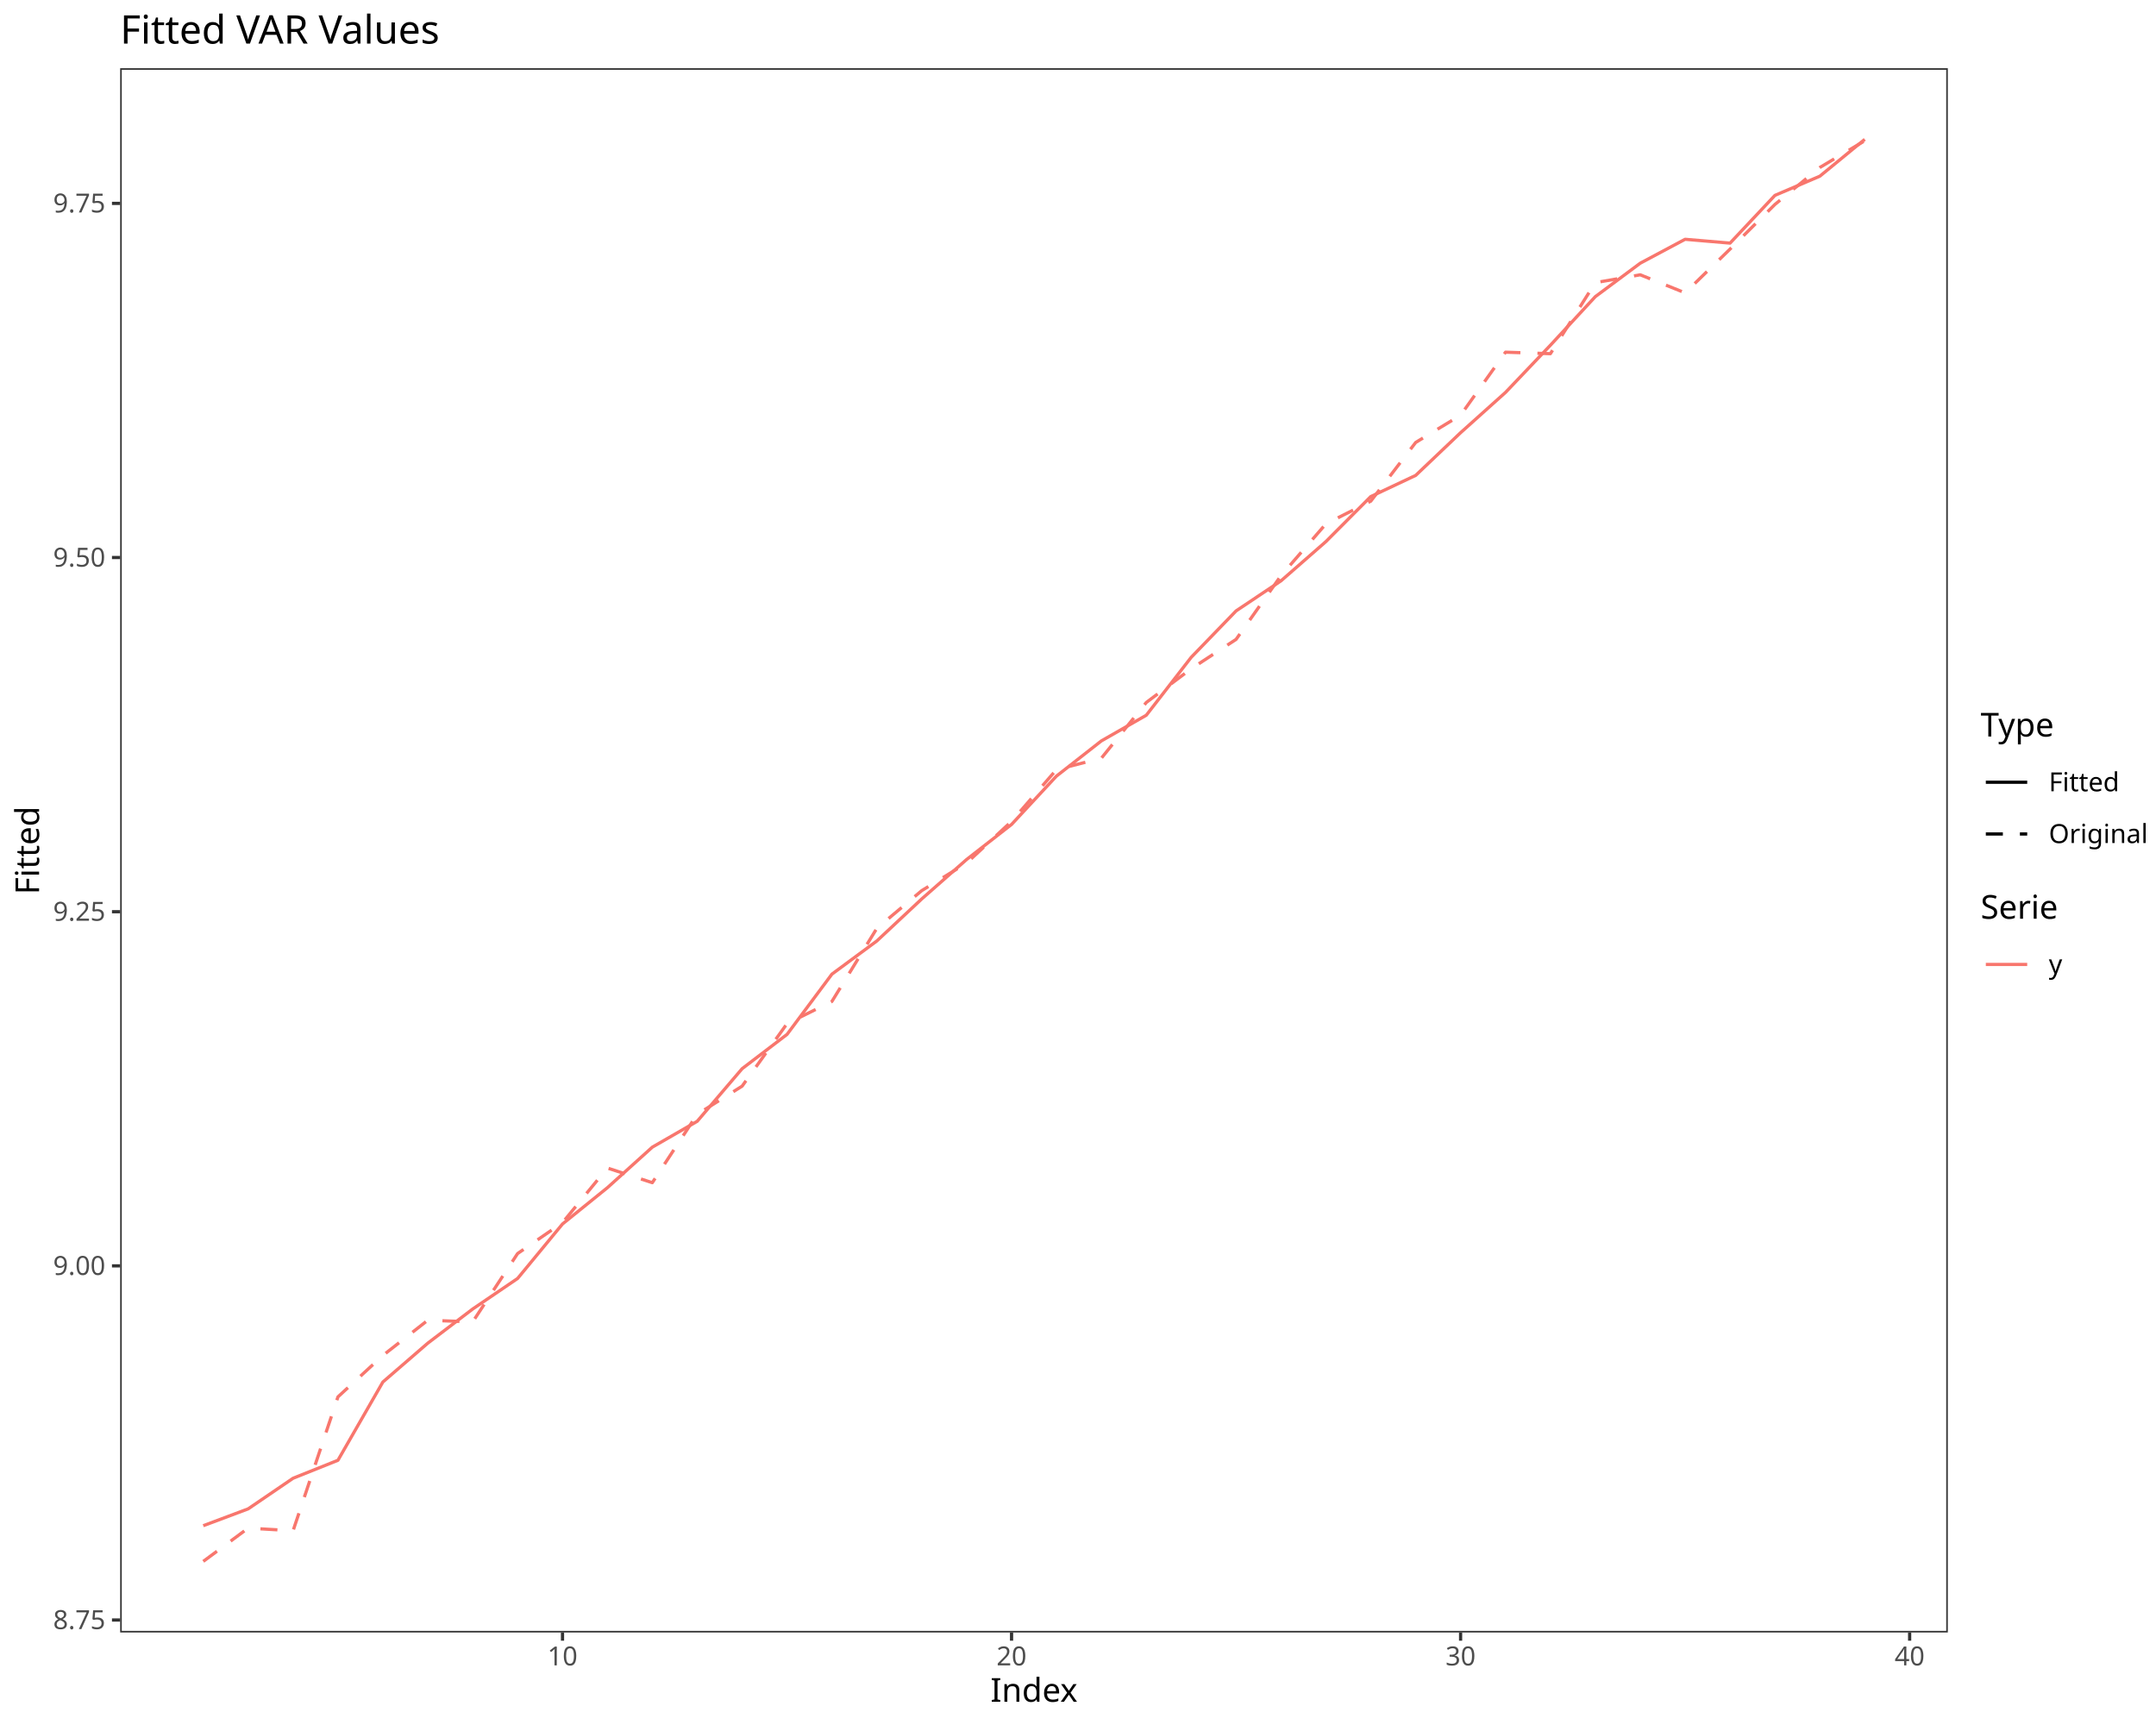
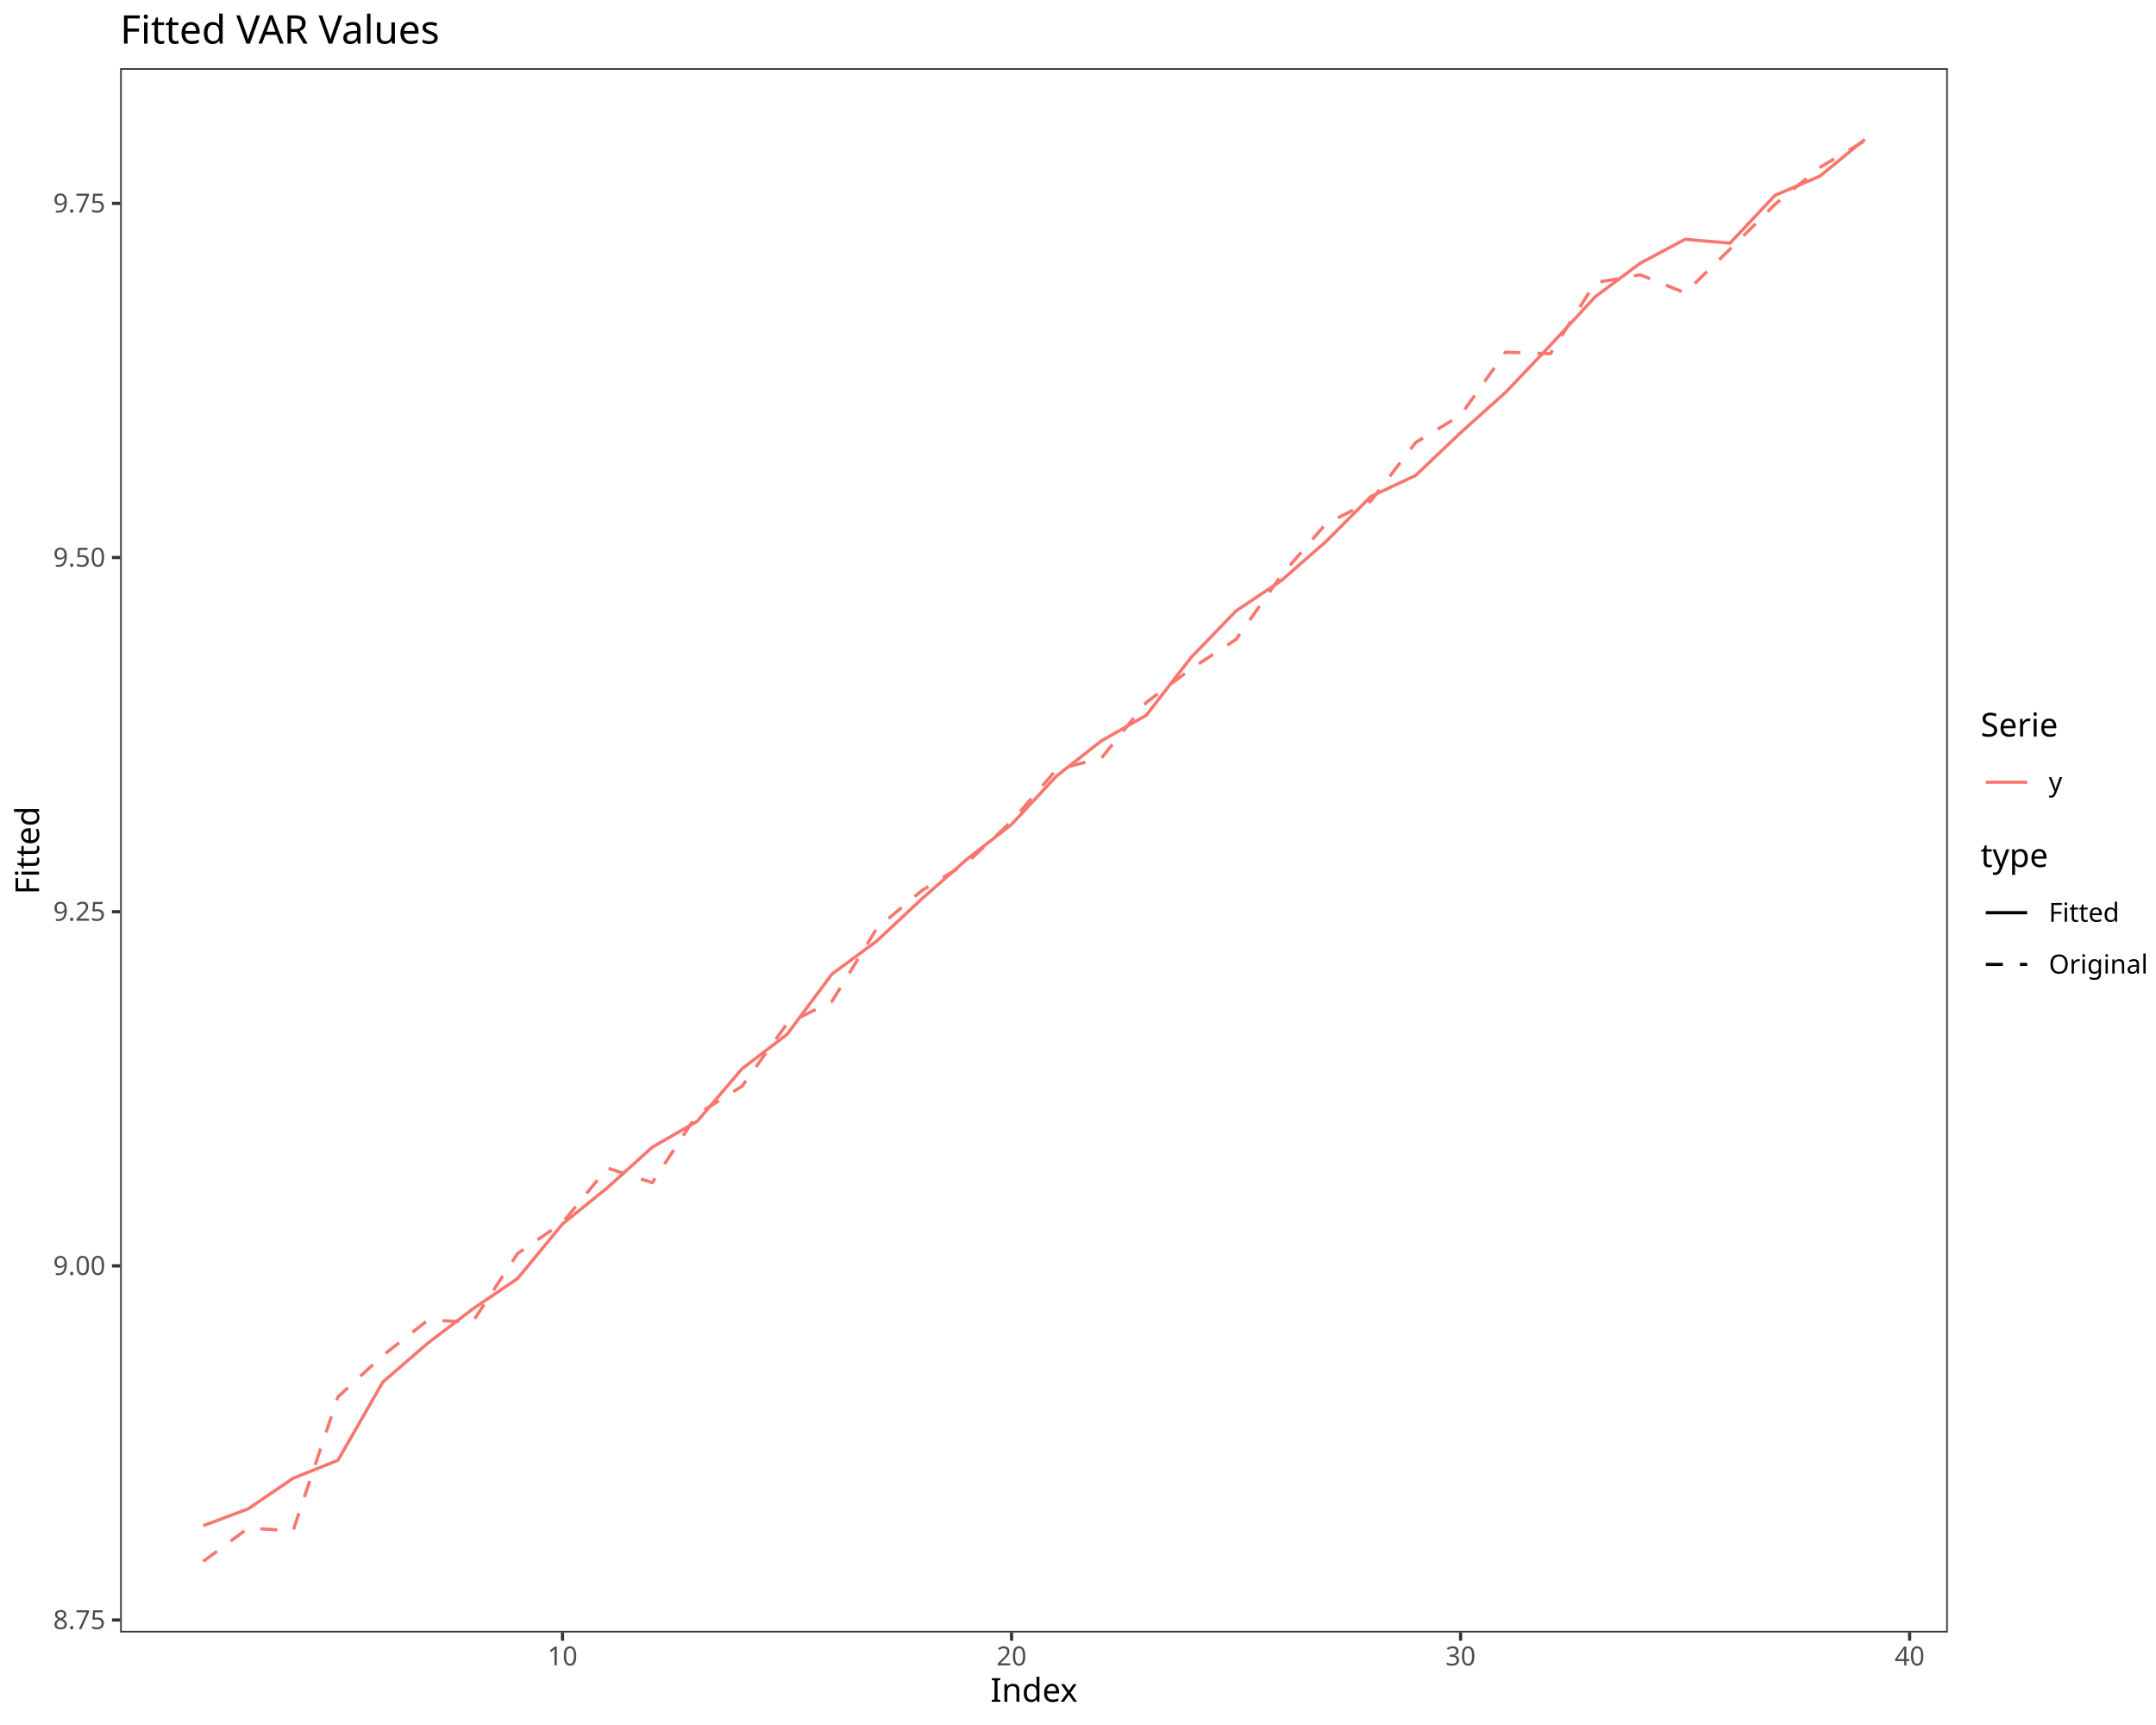
<svg xmlns="http://www.w3.org/2000/svg" class="svglite" data-engine-version="2.0" width="720.00pt" height="576.00pt" viewBox="0 0 720.00 576.00">
  <defs>
    <style type="text/css">
    .svglite line, .svglite polyline, .svglite polygon, .svglite path, .svglite rect, .svglite circle {
      fill: none;
      stroke: #000000;
      stroke-linecap: round;
      stroke-linejoin: round;
      stroke-miterlimit: 10.00;
    }
  </style>
  </defs>
  <rect width="100%" height="100%" style="stroke: none; fill: #FFFFFF;" />
  <defs>
    <clipPath id="cpMC4wMHw3MjAuMDB8MC4wMHw1NzYuMDA=">
      <rect x="0.00" y="0.00" width="720.00" height="576.00" />
    </clipPath>
  </defs>
  <g clip-path="url(#cpMC4wMHw3MjAuMDB8MC4wMHw1NzYuMDA=)">
    <rect x="0.00" y="0.00" width="720.00" height="576.00" style="stroke-width: 1.07; stroke: #FFFFFF; fill: #FFFFFF;" />
  </g>
  <defs>
    <clipPath id="cpNDAuMTN8NjUwLjQ4fDIyLjc4fDU0NS4xMQ==">
      <rect x="40.13" y="22.78" width="610.35" height="522.33" />
    </clipPath>
  </defs>
  <g clip-path="url(#cpNDAuMTN8NjUwLjQ4fDIyLjc4fDU0NS4xMQ==)">
    <rect x="40.13" y="22.78" width="610.35" height="522.33" style="stroke-width: 1.07; stroke: none; fill: #FFFFFF;" />
    <polyline points="67.88,509.45 82.87,503.83 97.87,493.61 112.86,487.60 127.86,461.47 142.86,448.50 157.85,437.10 172.85,426.90 187.85,408.70 202.84,396.59 217.84,383.05 232.83,374.42 247.83,356.85 262.83,345.40 277.82,325.28 292.82,314.20 307.82,300.16 322.81,286.99 337.81,275.29 352.80,259.15 367.80,247.40 382.80,238.83 397.79,219.50 412.79,203.99 427.79,193.95 442.78,180.85 457.78,165.80 472.77,158.74 487.77,144.48 502.77,131.03 517.76,115.28 532.76,99.05 547.76,87.89 562.75,79.90 577.75,81.18 592.74,65.24 607.74,58.83 622.74,46.53 " style="stroke-width: 1.07; stroke: #F8766D; stroke-linecap: butt;" />
    <polyline points="67.88,521.37 82.87,510.26 97.87,511.13 112.86,466.43 127.86,452.61 142.86,440.84 157.85,441.40 172.85,418.58 187.85,408.26 202.84,390.02 217.84,394.91 232.83,372.08 247.83,362.68 262.83,341.81 277.82,334.39 292.82,309.99 307.82,297.39 322.81,288.17 337.81,274.26 352.80,257.00 367.80,253.17 382.80,234.57 397.79,223.30 412.79,213.50 427.79,192.22 442.78,174.94 457.78,167.34 472.77,147.74 487.77,138.64 502.77,117.60 517.76,118.10 532.76,94.38 547.76,91.76 562.75,97.79 577.75,83.17 592.74,68.27 607.74,55.92 622.74,46.99 " style="stroke-width: 1.07; stroke: #F8766D; stroke-dasharray: 5.69,5.69; stroke-linecap: butt;" />
    <rect x="40.13" y="22.78" width="610.35" height="522.33" style="stroke-width: 1.07; stroke: #333333;" />
  </g>
  <g clip-path="url(#cpMC4wMHw3MjAuMDB8MC4wMHw1NzYuMDA=)">
    <text x="35.20" y="543.97" text-anchor="end" style="font-size: 8.80px; fill: #4D4D4D; font-family: sans;" textLength="17.13px" lengthAdjust="spacingAndGlyphs">8.75</text>
    <text x="35.20" y="425.71" text-anchor="end" style="font-size: 8.80px; fill: #4D4D4D; font-family: sans;" textLength="17.13px" lengthAdjust="spacingAndGlyphs">9.00</text>
    <text x="35.20" y="307.45" text-anchor="end" style="font-size: 8.80px; fill: #4D4D4D; font-family: sans;" textLength="17.13px" lengthAdjust="spacingAndGlyphs">9.25</text>
    <text x="35.20" y="189.20" text-anchor="end" style="font-size: 8.80px; fill: #4D4D4D; font-family: sans;" textLength="17.13px" lengthAdjust="spacingAndGlyphs">9.50</text>
    <text x="35.20" y="70.94" text-anchor="end" style="font-size: 8.80px; fill: #4D4D4D; font-family: sans;" textLength="17.13px" lengthAdjust="spacingAndGlyphs">9.75</text>
    <polyline points="37.39,540.94 40.13,540.94 " style="stroke-width: 1.07; stroke: #333333; stroke-linecap: butt;" />
    <polyline points="37.39,422.68 40.13,422.68 " style="stroke-width: 1.07; stroke: #333333; stroke-linecap: butt;" />
    <polyline points="37.39,304.43 40.13,304.43 " style="stroke-width: 1.07; stroke: #333333; stroke-linecap: butt;" />
    <polyline points="37.39,186.17 40.13,186.17 " style="stroke-width: 1.07; stroke: #333333; stroke-linecap: butt;" />
    <polyline points="37.39,67.91 40.13,67.91 " style="stroke-width: 1.07; stroke: #333333; stroke-linecap: butt;" />
    <polyline points="187.85,547.85 187.85,545.11 " style="stroke-width: 1.07; stroke: #333333; stroke-linecap: butt;" />
    <polyline points="337.81,547.85 337.81,545.11 " style="stroke-width: 1.07; stroke: #333333; stroke-linecap: butt;" />
    <polyline points="487.77,547.85 487.77,545.11 " style="stroke-width: 1.07; stroke: #333333; stroke-linecap: butt;" />
    <polyline points="637.73,547.85 637.73,545.11 " style="stroke-width: 1.07; stroke: #333333; stroke-linecap: butt;" />
    <text x="187.85" y="556.10" text-anchor="middle" style="font-size: 8.80px; fill: #4D4D4D; font-family: sans;" textLength="9.79px" lengthAdjust="spacingAndGlyphs">10</text>
    <text x="337.81" y="556.10" text-anchor="middle" style="font-size: 8.80px; fill: #4D4D4D; font-family: sans;" textLength="9.79px" lengthAdjust="spacingAndGlyphs">20</text>
    <text x="487.77" y="556.10" text-anchor="middle" style="font-size: 8.80px; fill: #4D4D4D; font-family: sans;" textLength="9.79px" lengthAdjust="spacingAndGlyphs">30</text>
    <text x="637.73" y="556.10" text-anchor="middle" style="font-size: 8.80px; fill: #4D4D4D; font-family: sans;" textLength="9.79px" lengthAdjust="spacingAndGlyphs">40</text>
    <text x="345.31" y="568.24" text-anchor="middle" style="font-size: 11.00px; font-family: sans;" textLength="26.91px" lengthAdjust="spacingAndGlyphs">Index</text>
    <text transform="translate(13.05,283.95) rotate(-90)" text-anchor="middle" style="font-size: 11.00px; font-family: sans;" textLength="27.51px" lengthAdjust="spacingAndGlyphs">Fitted</text>
-     <rect x="661.44" y="237.22" width="53.08" height="49.89" style="stroke-width: 1.07; stroke: none; fill: #FFFFFF;" />
-     <text x="661.44" y="245.93" style="font-size: 11.00px; font-family: sans;" textLength="24.46px" lengthAdjust="spacingAndGlyphs">Type</text>
+     <rect x="661.44" y="237.22" width="27.16" height="32.61" style="stroke-width: 1.07; stroke: none; fill: #FFFFFF;" />
+     <text x="661.44" y="245.93" style="font-size: 11.00px; font-family: sans;" textLength="25.68px" lengthAdjust="spacingAndGlyphs">Serie</text>
    <rect x="661.44" y="252.55" width="17.28" height="17.28" style="stroke-width: 1.07; stroke: none; fill: #FFFFFF;" />
-     <line x1="663.17" y1="261.19" x2="676.99" y2="261.19" style="stroke-width: 1.07; stroke-linecap: butt;" />
-     <rect x="661.44" y="269.83" width="17.28" height="17.28" style="stroke-width: 1.07; stroke: none; fill: #FFFFFF;" />
-     <line x1="663.17" y1="278.47" x2="676.99" y2="278.47" style="stroke-width: 1.07; stroke-dasharray: 5.69,5.69; stroke-linecap: butt;" />
-     <text x="684.20" y="264.22" style="font-size: 8.80px; font-family: sans;" textLength="22.01px" lengthAdjust="spacingAndGlyphs">Fitted</text>
-     <text x="684.20" y="281.50" style="font-size: 8.80px; font-family: sans;" textLength="30.32px" lengthAdjust="spacingAndGlyphs">Original</text>
-     <rect x="661.44" y="298.07" width="27.16" height="32.61" style="stroke-width: 1.07; stroke: none; fill: #FFFFFF;" />
-     <text x="661.44" y="306.78" style="font-size: 11.00px; font-family: sans;" textLength="25.68px" lengthAdjust="spacingAndGlyphs">Serie</text>
+     <line x1="663.17" y1="261.19" x2="676.99" y2="261.19" style="stroke-width: 1.07; stroke: #F8766D; stroke-linecap: butt;" />
+     <text x="684.20" y="264.22" style="font-size: 8.80px; font-family: sans;" textLength="4.40px" lengthAdjust="spacingAndGlyphs">y</text>
+     <rect x="661.44" y="280.79" width="53.08" height="49.89" style="stroke-width: 1.07; stroke: none; fill: #FFFFFF;" />
+     <text x="661.44" y="289.50" style="font-size: 11.00px; font-family: sans;" textLength="20.80px" lengthAdjust="spacingAndGlyphs">type</text>
+     <rect x="661.44" y="296.12" width="17.28" height="17.28" style="stroke-width: 1.07; stroke: none; fill: #FFFFFF;" />
+     <line x1="663.17" y1="304.76" x2="676.99" y2="304.76" style="stroke-width: 1.07; stroke-linecap: butt;" />
    <rect x="661.44" y="313.40" width="17.28" height="17.28" style="stroke-width: 1.07; stroke: none; fill: #FFFFFF;" />
-     <line x1="663.17" y1="322.04" x2="676.99" y2="322.04" style="stroke-width: 1.07; stroke: #F8766D; stroke-linecap: butt;" />
-     <text x="684.20" y="325.07" style="font-size: 8.80px; font-family: sans;" textLength="4.40px" lengthAdjust="spacingAndGlyphs">y</text>
+     <line x1="663.17" y1="322.04" x2="676.99" y2="322.04" style="stroke-width: 1.07; stroke-dasharray: 5.69,5.69; stroke-linecap: butt;" />
+     <text x="684.20" y="307.79" style="font-size: 8.80px; font-family: sans;" textLength="22.01px" lengthAdjust="spacingAndGlyphs">Fitted</text>
+     <text x="684.20" y="325.07" style="font-size: 8.80px; font-family: sans;" textLength="30.32px" lengthAdjust="spacingAndGlyphs">Original</text>
    <text x="40.13" y="14.56" style="font-size: 13.20px; font-family: sans;" textLength="107.86px" lengthAdjust="spacingAndGlyphs">Fitted VAR Values</text>
  </g>
</svg>
